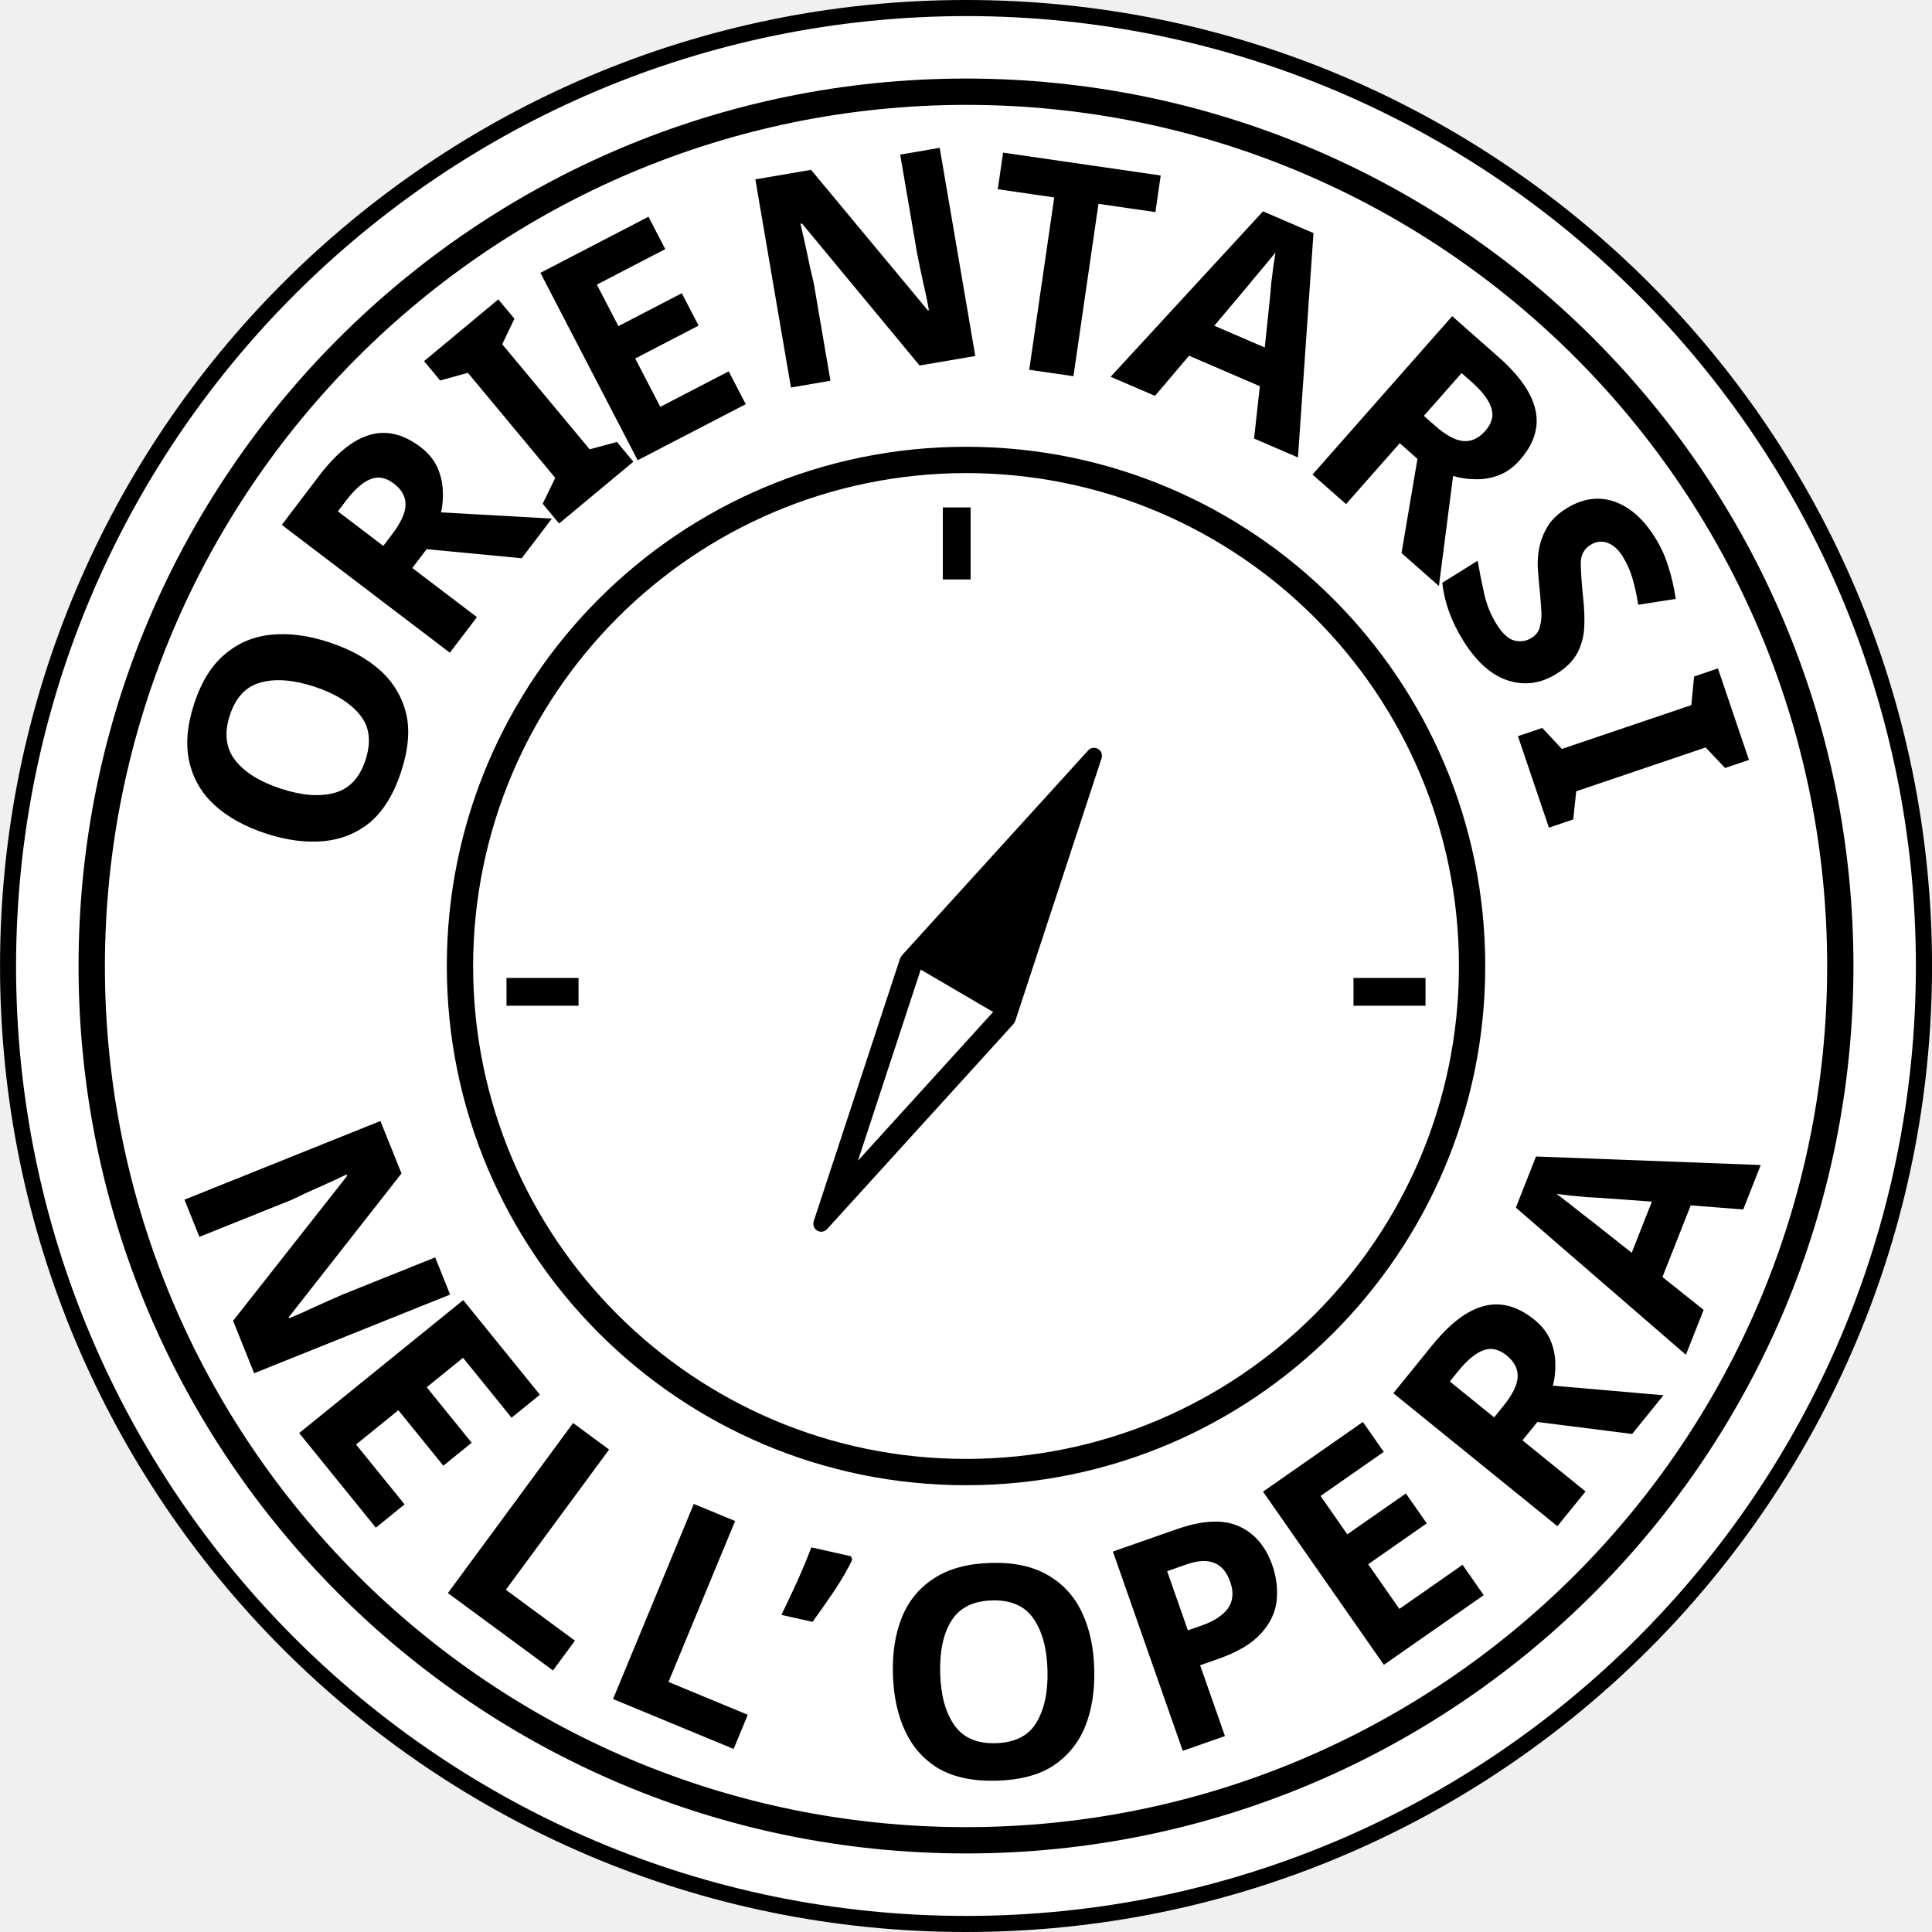
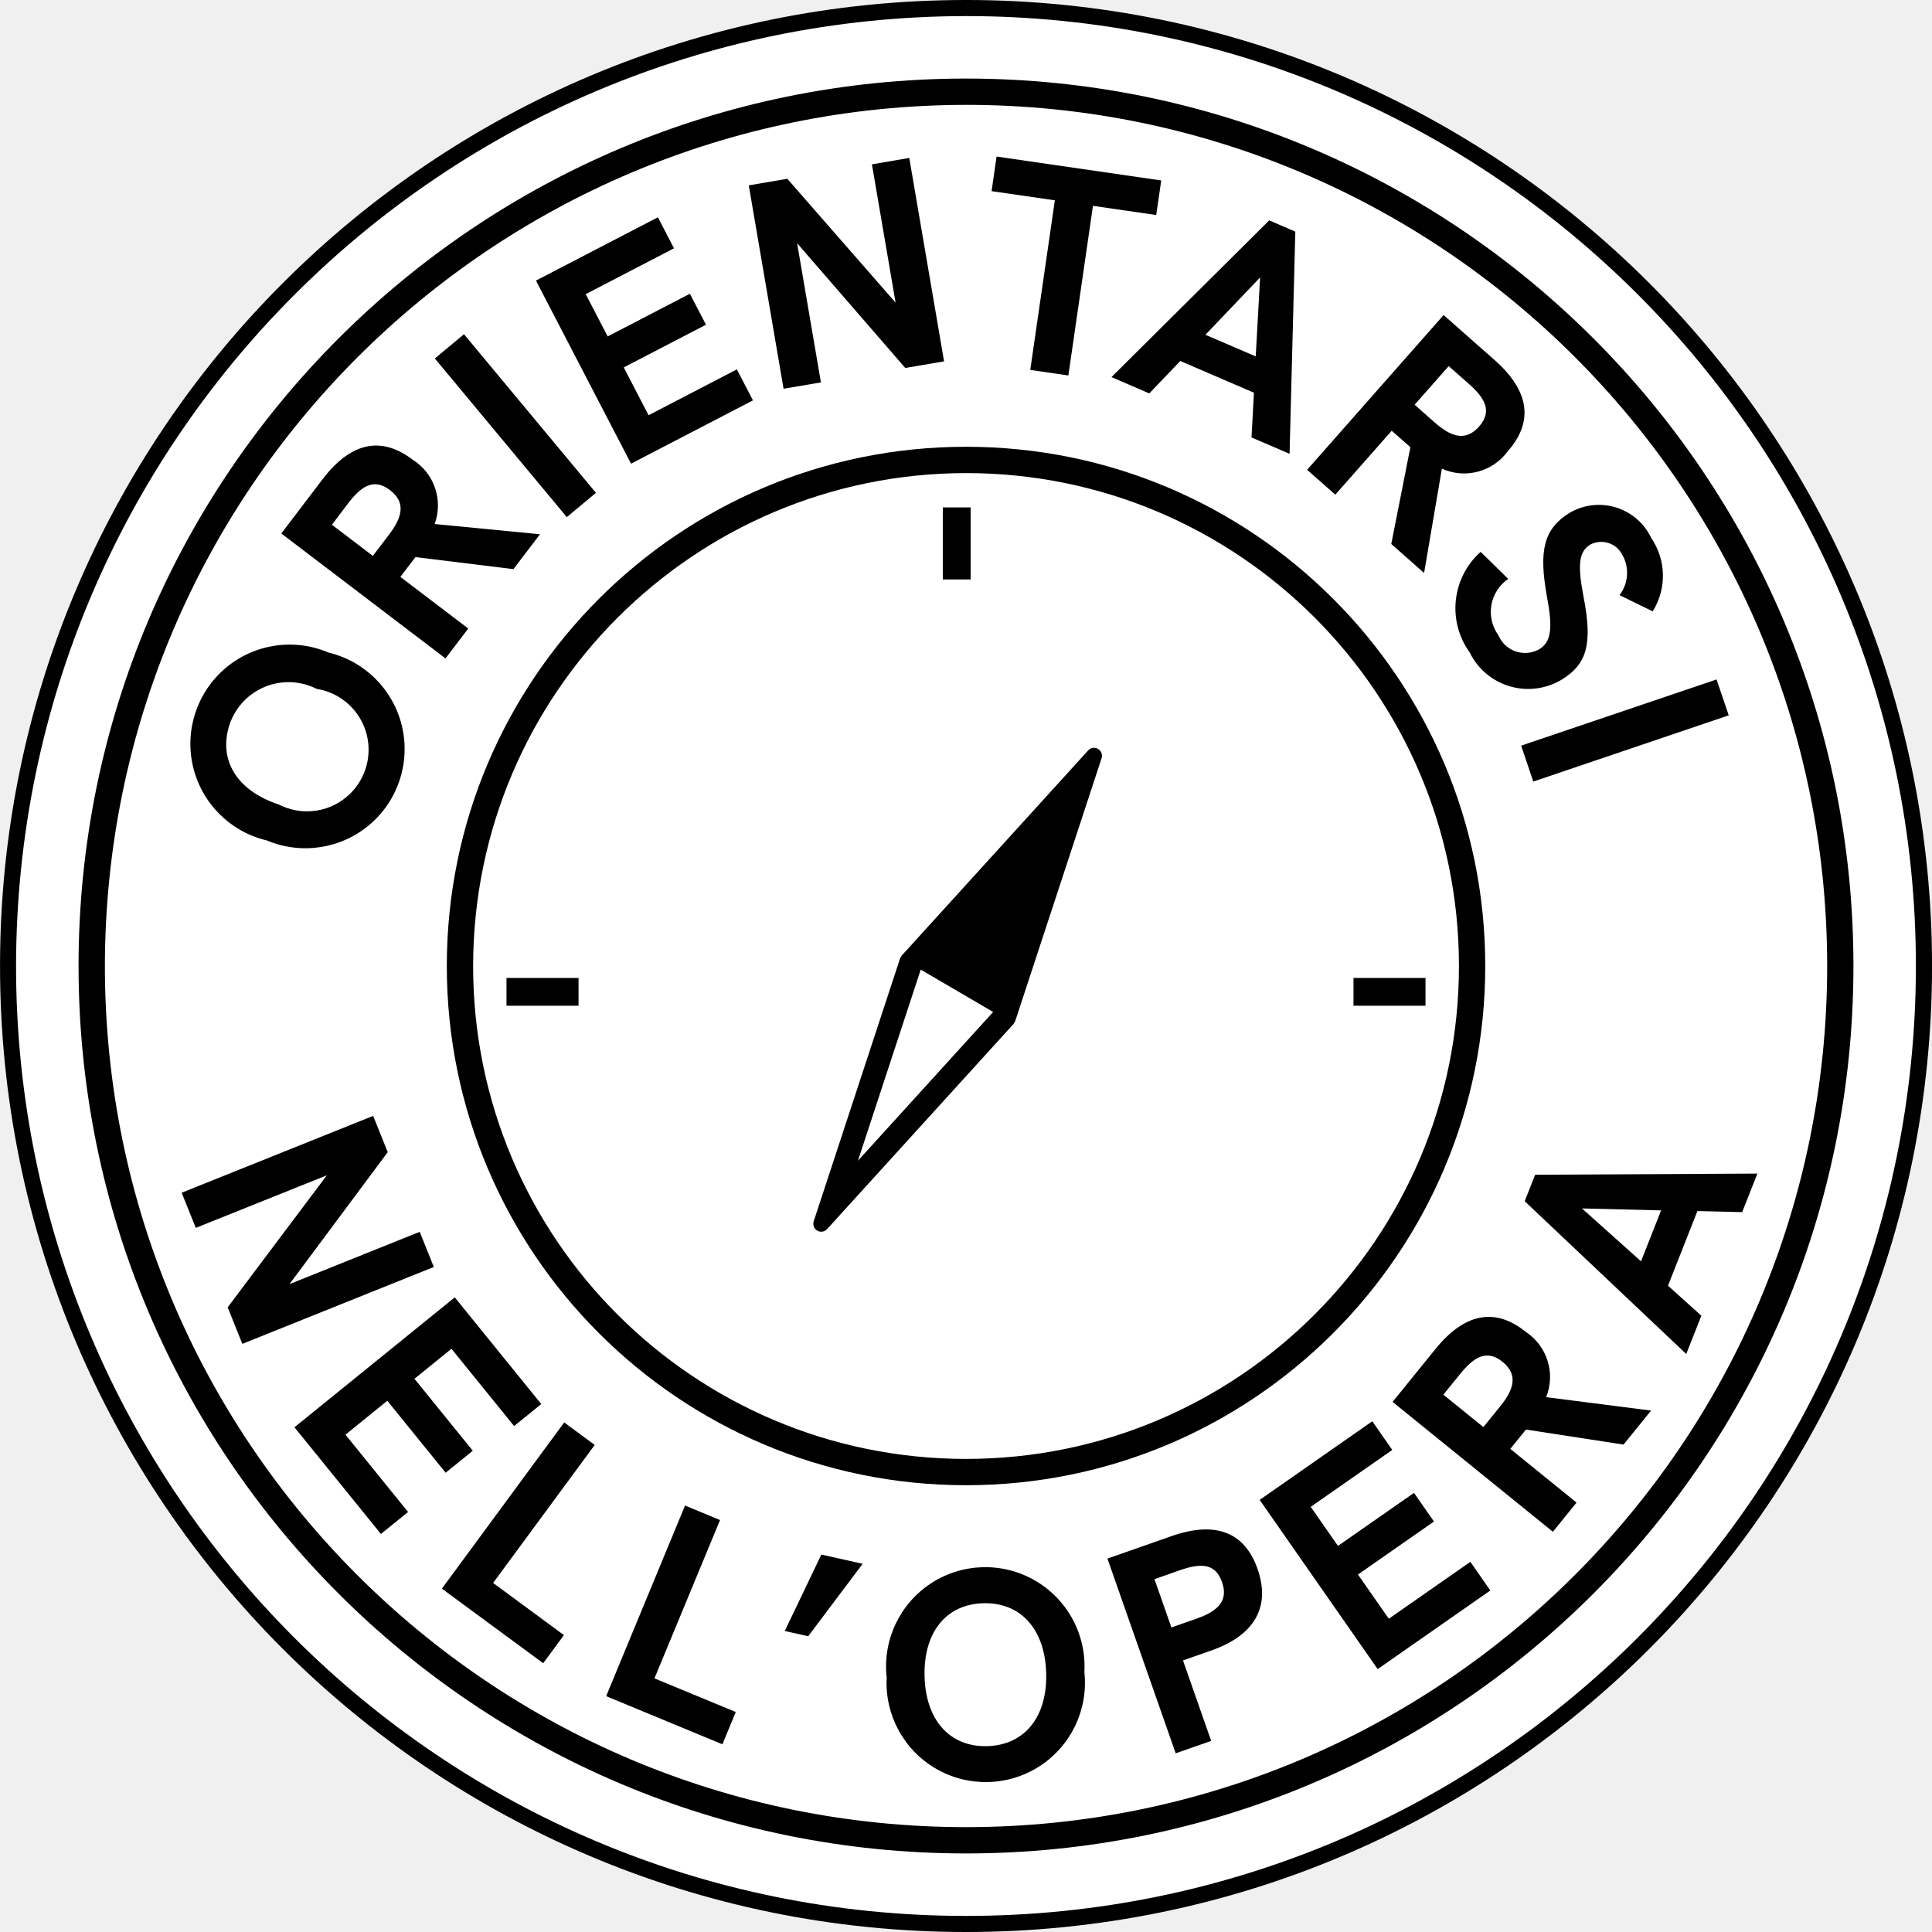
<svg xmlns="http://www.w3.org/2000/svg" id="Layer_1" data-name="Layer 1" viewBox="0 0 58.754 58.754">
  <g id="NEW_Bussolablack" data-name="NEW Bussolablack">
    <g>
      <g>
        <path d="M29.378,58.51a29.133,29.133,0,1,1,29.133-29.133,29.167,29.167,0,0,1-29.133,29.133" fill="#fff" />
        <path d="M29.377.489A28.888,28.888,0,1,1,.488,29.377,28.921,28.921,0,0,1,29.377.489m0-.489a29.377,29.377,0,1,0,29.378,29.377A29.377,29.377,0,0,0,29.377 0" />
        <path d="M29.378,55.965a26.588,26.588,0,1,1,26.587-26.588,26.618,26.618,0,0,1-26.587,26.588" fill="#fff" />
        <path d="M29.377,3.189a26.188,26.188,0,1,1-26.187,26.188,26.218,26.218,0,0,1,26.187-26.188m0-.8a26.988,26.988,0,1,0,26.988,26.988,26.988,26.988,0,0,0-26.988-26.988" />
      </g>
-       <text transform="matrix(0.37253, 0.92802, -0.92802, 0.37253, 5.30721, 35.72922)" font-size="9" font-family="HKGrotesk-Bold, HK Grotesk" font-weight="700">N</text>
-       <text transform="translate(8.58653 42.94946) rotate(50.98087)" font-size="9" font-family="HKGrotesk-Bold, HK Grotesk" font-weight="700">E</text>
-       <text transform="matrix(0.80528, 0.5929, -0.5929, 0.80528, 12.96674, 47.96508)" font-size="9" font-family="HKGrotesk-Bold, HK Grotesk" font-weight="700">L</text>
-       <text transform="translate(17.89255 51.35869) rotate(22.48662)" font-size="9" font-family="HKGrotesk-Bold, HK Grotesk" font-weight="700">L</text>
-       <text transform="translate(22.73441 53.20338) rotate(12.64185)" font-size="9" font-family="HKGrotesk-Bold, HK Grotesk" font-weight="700">’</text>
-       <text transform="translate(26.72559 54.15502) rotate(-1.54144)" font-size="9" font-family="HKGrotesk-Bold, HK Grotesk" font-weight="700">O</text>
-       <text transform="matrix(0.94369, -0.33082, 0.33082, 0.94369, 35.20213, 53.5134)" font-size="9" font-family="HKGrotesk-Bold, HK Grotesk" font-weight="700">P</text>
-       <text transform="translate(41.41802 51.09363) rotate(-34.90389)" font-size="9" font-family="HKGrotesk-Bold, HK Grotesk" font-weight="700">E</text>
-       <text transform="translate(46.85053 47.04397) rotate(-50.98087)" font-size="9" font-family="HKGrotesk-Bold, HK Grotesk" font-weight="700">R</text>
-       <text transform="translate(51.27041 41.20029) rotate(-68.47877)" font-size="9" font-family="HKGrotesk-Bold, HK Grotesk" font-weight="700">A</text>
+       <path d="M13.193,38.53,7.37,40.868l-.446-1.111,3.016-4.015L5.954,37.341,5.525,36.272l5.823-2.337.443,1.103-2.987,4.013,3.96-1.59Z" />
+       <path d="M13.83,39.454,16.46,42.699l-.826.669L13.73,41.018l-1.126.912,1.774,2.189-.826.668-1.774-2.189L10.506,43.63l1.904,2.351-.826.668L8.955,43.405Z" />
+       <path d="M17.158,43.258l.928.684-3.09,4.197,2.153,1.586-.63.855L13.438,48.312Z" />
+       <path d="M20.833,45.785l1.064.441-1.994,4.815L22.375,52.064l-.406.982-3.535-1.464Z" />
+       <path d="M24.978,47.276l1.256.281-1.656,2.203-.712-.16Z" />
+       <path d="M26.965,51.014a3.018,3.018,0,1,1,6.012-.161,3.017,3.017,0,1,1-6.012.161Zm4.851-.13c-.036-1.332-.77-2.159-1.913-2.128-1.125.03-1.822.877-1.786,2.228.036,1.341.779,2.148,1.903,2.118C31.164,53.072,31.852,52.207,31.816,50.884Z" />
+       <path d="M33.678,47.398l1.946-.682c1.333-.468,2.225-.131,2.62.999.402,1.146-.086,2.014-1.402,2.476l-.866.304.857,2.447-1.079.378Zm2.711,1.826c.663-.232.971-.55.774-1.111-.19-.543-.593-.603-1.29-.358l-.765.269.516,1.469Z" />
+       <path d="M38.308,45.613,41.733,43.222l.607.872-2.48,1.73.829,1.188,2.312-1.612.607.871-2.311,1.612.938,1.344,2.48-1.73.607.871-3.426,2.391Z" />
+       <path d="M49.373,43.931l-2.967-.457-.232.287-.244.301,2.014,1.633-.719.888-4.875-3.95,1.298-1.602c.952-1.176,1.888-1.229,2.761-.521a1.643,1.643,0,0,1,.611,1.979l3.191.408Zm-3.751-1.162c.396-.489.572-.949.069-1.357-.497-.402-.896-.111-1.286.371l-.511.63,1.217.986Z" />
+       <path d="M51.62,36.829l-.895,2.27,1.015.913-.46,1.164-4.912-4.646.317-.805L53.444,35.69,52.981,36.862Zm-1.104-.02-2.406-.059,1.795,1.608Z" />
      <g>
        <path d="M29.378,44.767a15.39,15.39,0,1,1,15.39-15.39,15.408,15.408,0,0,1-15.39,15.39" fill="#fff" />
        <path d="M29.377,14.387a14.99,14.99,0,1,1-14.989,14.99,15.006,15.006,0,0,1,14.989-14.99m0-.8a15.79,15.79,0,1,0,15.791,15.79,15.789,15.789,0,0,0-15.791-15.79" />
        <line x1="29.095" y1="15.431" x2="29.095" y2="17.622" fill="none" stroke="#000" stroke-miterlimit="10" stroke-width="0.845" />
        <line x1="15.403" y1="30.163" x2="17.594" y2="30.163" fill="none" stroke="#000" stroke-miterlimit="10" stroke-width="0.845" />
        <line x1="41.161" y1="30.163" x2="43.351" y2="30.163" fill="none" stroke="#000" stroke-miterlimit="10" stroke-width="0.845" />
        <polygon points="27.705 29.26 33.005 23.441 30.542 30.939 25.242 36.759 27.705 29.26" fill="#fff" />
        <path d="M32.154,24.901l-1.917,5.836-4.146,4.561,1.918-5.837,4.145-4.56m1.114-2.16a.236.236,0,0,0-.176.08l-5.669,6.238a.396.396,0,0,0-.025.045.192.192,0,0,0-.027.046l-2.625,7.989a.242.242,0,0,0,.232.319.239.239,0,0,0,.176-.081l5.669-6.238a.188.188,0,0,0,.024-.044.183.183,0,0,0,.028-.046l2.625-7.99a.242.242,0,0,0-.232-.318" />
        <polygon points="27.697 29.31 30.51 30.955 32.858 23.684 27.697 29.31" />
      </g>
-       <text transform="matrix(0.31188, -0.95012, 0.95012, 0.31188, 10.99192, 26.84419)" font-size="9" font-family="HKGrotesk-Bold, HK Grotesk" font-weight="700">O</text>
-       <text transform="translate(13.18878 20.49617) rotate(-52.74062)" font-size="9" font-family="HKGrotesk-Bold, HK Grotesk" font-weight="700">R</text>
-       <text transform="matrix(0.76879, -0.6395, 0.6395, 0.76879, 16.78667, 16.09954)" font-size="9" font-family="HKGrotesk-Bold, HK Grotesk" font-weight="700">I</text>
-       <text transform="matrix(0.88758, -0.46065, 0.46065, 0.88758, 18.6709, 14.37134)" font-size="9" font-family="HKGrotesk-Bold, HK Grotesk" font-weight="700">E</text>
-       <text transform="translate(23.25243 11.9216) rotate(-9.70262)" font-size="9" font-family="HKGrotesk-Bold, HK Grotesk" font-weight="700">N</text>
-       <text transform="translate(29.39746 10.96998) rotate(8.25497)" font-size="9" font-family="HKGrotesk-Bold, HK Grotesk" font-weight="700">T</text>
-       <text transform="translate(33.7754 11.45774) rotate(23.30225)" font-size="9" font-family="HKGrotesk-Bold, HK Grotesk" font-weight="700">A</text>
-       <text transform="matrix(0.75001, 0.66142, -0.66142, 0.75001, 39.30528, 13.89387)" font-size="9" font-family="HKGrotesk-Bold, HK Grotesk" font-weight="700">R</text>
-       <text transform="translate(43.39493 17.5343) rotate(58.06952)" font-size="9" font-family="HKGrotesk-Bold, HK Grotesk" font-weight="700">S</text>
-       <text transform="matrix(0.32082, 0.94714, -0.94714, 0.32082, 46.07155, 22.12134)" font-size="9" font-family="HKGrotesk-Bold, HK Grotesk" font-weight="700">I</text>
-       <text transform="translate(46.93266 24.67067) rotate(78.68382)" font-size="9" font-family="HKGrotesk-Bold, HK Grotesk" font-weight="700"> </text>
+       <path d="M8.116,25.559a3.018,3.018,0,1,1,1.875-5.714,3.017,3.017,0,1,1-1.875,5.714Zm1.514-4.61a1.893,1.893,0,0,0-2.648,1.082c-.352,1.069.211,2.012,1.494,2.434a1.874,1.874,0,1,0,1.154-3.516Z" />
+       <path d="M15.614,17.308l-2.979-.366-.225.294-.234.309,2.064,1.569-.692.909L8.555,16.224l1.248-1.641c.915-1.204,1.849-1.285,2.744-.605a1.643,1.643,0,0,1,.671,1.958l3.203.311Zm-3.785-1.047c.382-.502.543-.967.027-1.359-.509-.387-.897-.084-1.273.41l-.49.646,1.246.947Z" />
+       <path d="M13.224,10.902l.886-.738,4.013,4.824-.886.738Z" />
+       <path d="M16.299,8.533l3.708-1.925.49.943L17.812,8.945l.668,1.286,2.5-1.298.49.942-2.501,1.298.755,1.455,2.685-1.395.489.943-3.708,1.925Z" />
+       <path d="M27.652,4.803l1.058,6.186L27.53,11.19,24.241,7.396l.724,4.233-1.136.193L22.771,5.637l1.172-.2,3.293,3.767-.72-4.206Z" />
+       <path d="M32.079,6.092,30.155,5.813l.152-1.052,5.007.727L35.162,6.539,33.238,6.26l-.748,5.158-1.159-.168Z" />
+       <path d="M38.134,11.943l-2.24-.965-.944.986-1.149-.496,4.797-4.766.794.342-.175,6.757-1.158-.498Zm.054-1.104.133-2.402-1.663,1.744Z" />
+       <path d="M42.31,16.543l.581-2.944-.277-.244-.291-.256L40.608,15.043l-.857-.756,4.15-4.706,1.546,1.364c1.134,1,1.148,1.937.404,2.78a1.645,1.645,0,0,1-2.002.528l-.541,3.172Zm1.318-3.698c.473.416.925.61,1.354.125.423-.48.148-.89-.318-1.301l-.608-.535L43.02,12.308Z" />
+       <path d="M45.027,16.783l.841.822a1.212,1.212,0,0,0-.3,1.715.879.879,0,0,0,1.249.42c.359-.223.41-.637.224-1.613-.247-1.385-.095-2.043.685-2.527a1.761,1.761,0,0,1,2.49.761,2.037,2.037,0,0,1,.044,2.231l-1.009-.494a1.111,1.111,0,0,0,.083-1.23.718.718,0,0,0-.975-.305c-.344.215-.389.604-.203,1.58.28,1.438.107,2.045-.649,2.517a1.98,1.98,0,0,1-2.815-.823A2.298,2.298,0,0,1,45.027,16.783Z" />
+       <path d="M52.202,20.663l.37,1.091-5.943,2.014-.37-1.092Z" />
    </g>
  </g>
</svg>
